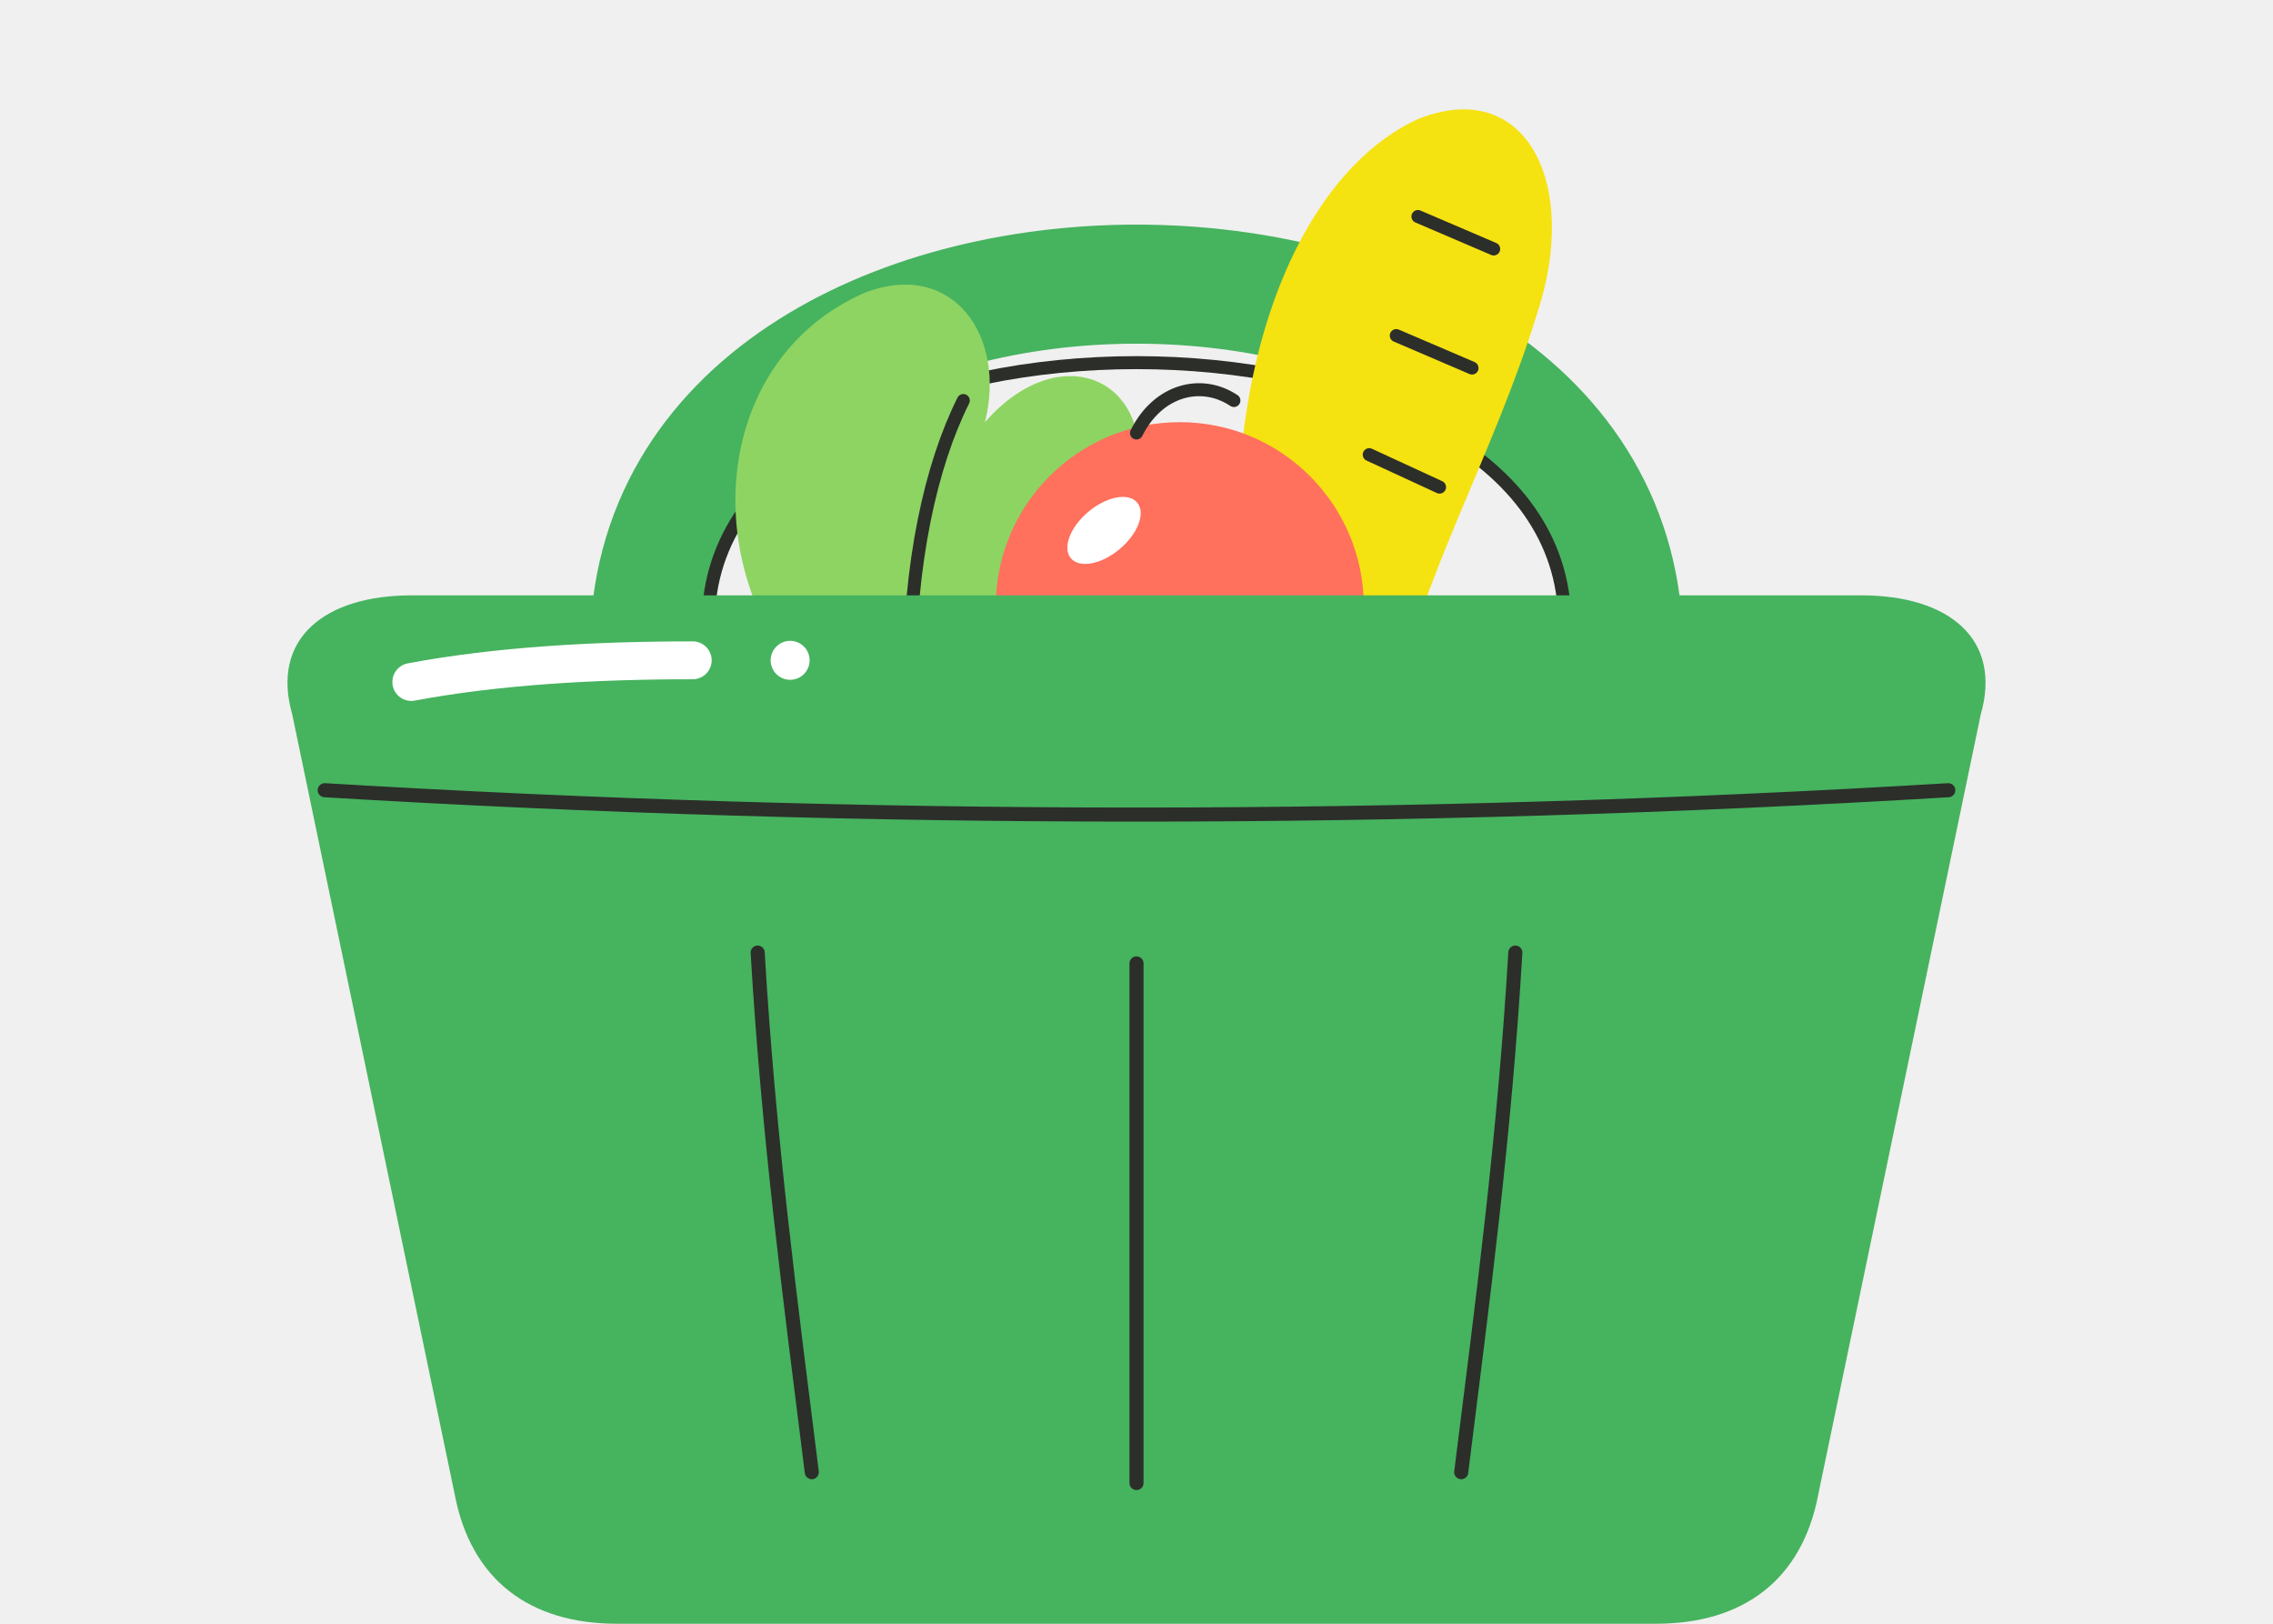
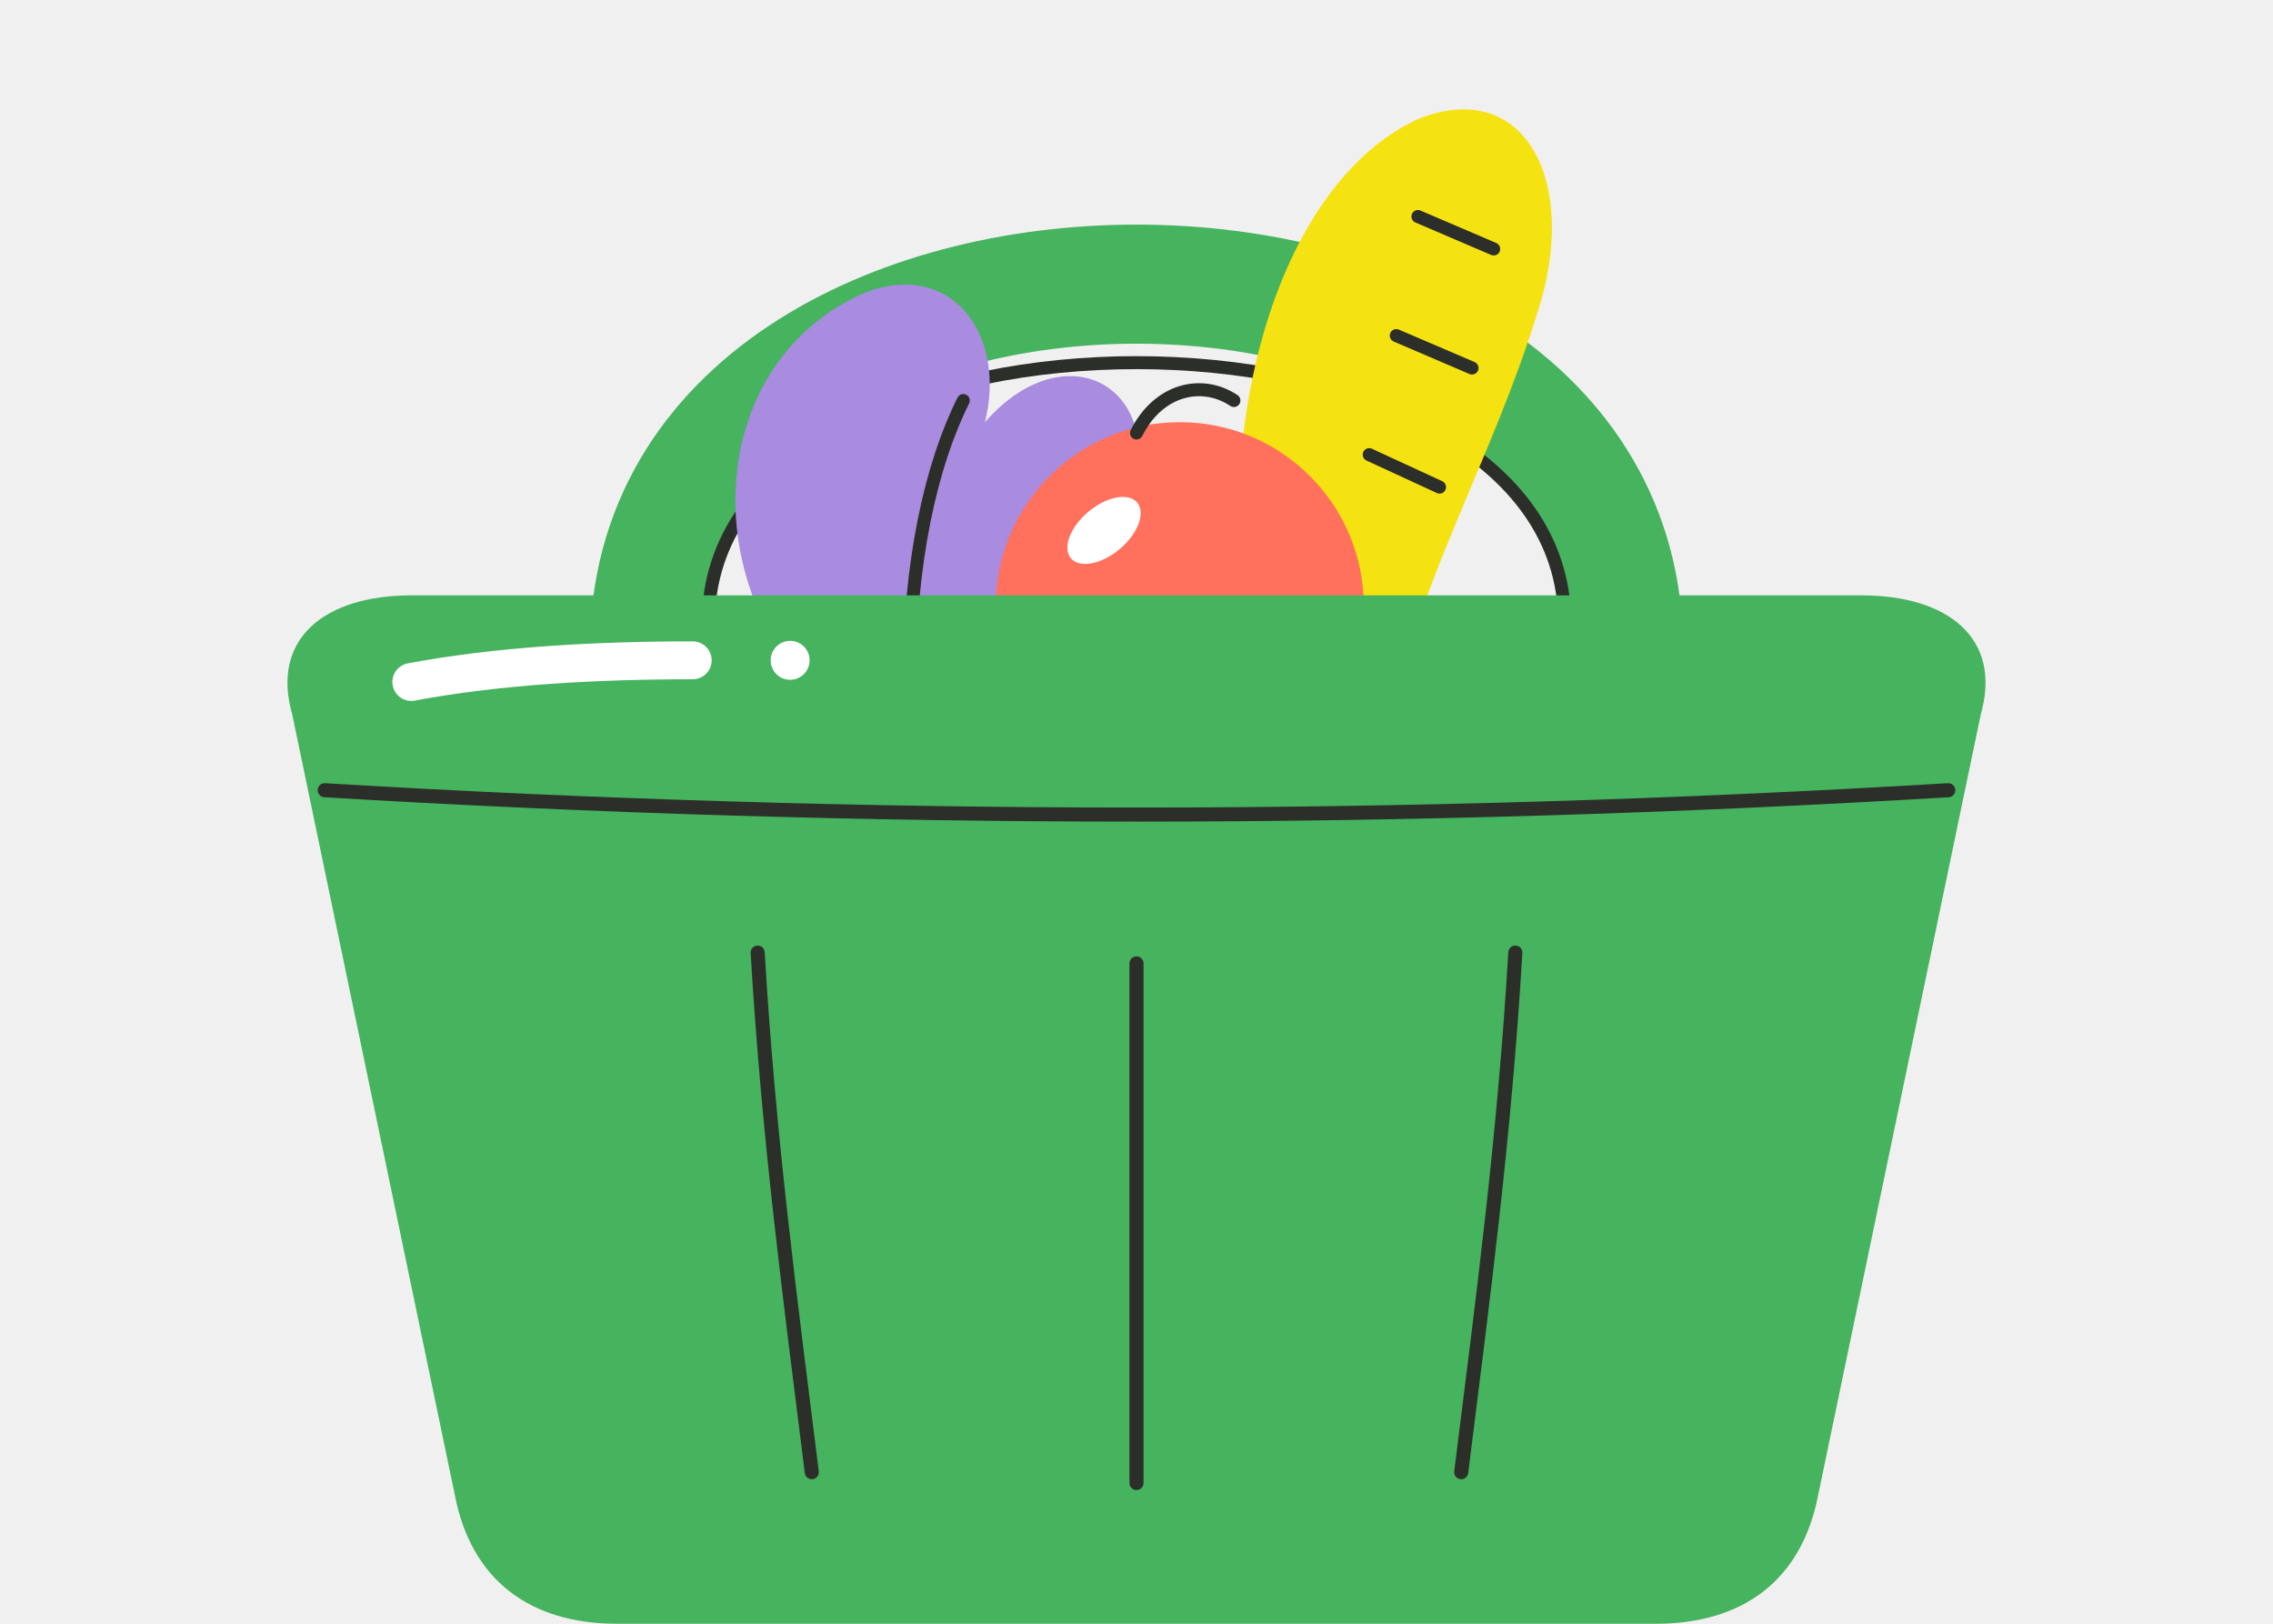
<svg xmlns="http://www.w3.org/2000/svg" viewBox="0 0 420 300" fill="none">
  <path d="M120 120 C 120 30, 300 30, 300 120" stroke="#46b35f" stroke-width="22" stroke-linecap="round" />
  <path d="M131 112 C 136 52, 284 52, 289 112" stroke="#2C2E2A" stroke-width="2.4" stroke-linecap="round" />
  <path d="M232 128 C 222 80, 236 34, 262 22 C 282 14, 292 34, 284 58 C 276 84, 262 108, 258 130 Z" fill="#f5e211" />
  <path d="M262 40 l14 6 M258 62 l14 6 M253 84 l13 6" stroke="#2C2E2A" stroke-width="2.4" stroke-linecap="round" />
-   <path d="M150 128 C 128 104, 132 66, 160 54 C 176 48, 186 62, 182 78 C 196 62, 214 70, 210 90 C 206 108, 190 124, 176 130 Z" fill="#8ed462" />
+   <path d="M150 128 C 128 104, 132 66, 160 54 C 176 48, 186 62, 182 78 C 196 62, 214 70, 210 90 C 206 108, 190 124, 176 130 Z" fill="#a98be0" />
  <path d="M168 126 C 168 104, 172 86, 178 74" stroke="#2C2E2A" stroke-width="2.4" stroke-linecap="round" />
  <circle cx="218" cy="112" r="34" fill="#ff705d" />
  <path d="M210 80 c 4 -8 12 -10 18 -6" stroke="#2C2E2A" stroke-width="2.4" stroke-linecap="round" />
  <ellipse cx="204" cy="98" rx="8" ry="4.5" transform="rotate(-40 204 98)" fill="#fff" />
  <path d="M54 132 C 50 118, 60 110, 76 110 L 344 110 C 360 110, 370 118, 366 132 L 336 276 C 333 292, 322 300, 306 300 L 114 300 C 98 300, 87 292, 84 276 Z" fill="#46b35f" />
  <path d="M60 146 C 160 152, 260 152, 360 146" stroke="#2C2E2A" stroke-width="2.6" stroke-linecap="round" />
  <path d="M140 176 C 142 210, 146 240, 150 272" stroke="#2C2E2A" stroke-width="2.6" stroke-linecap="round" />
  <path d="M210 178 C 210 212, 210 242, 210 274" stroke="#2C2E2A" stroke-width="2.6" stroke-linecap="round" />
  <path d="M280 176 C 278 210, 274 240, 270 272" stroke="#2C2E2A" stroke-width="2.6" stroke-linecap="round" />
  <path d="M76 126 C 92 123, 110 122, 128 122" stroke="#fff" stroke-width="7" stroke-linecap="round" />
  <circle cx="146" cy="122" r="3.6" fill="#fff" />
</svg>
